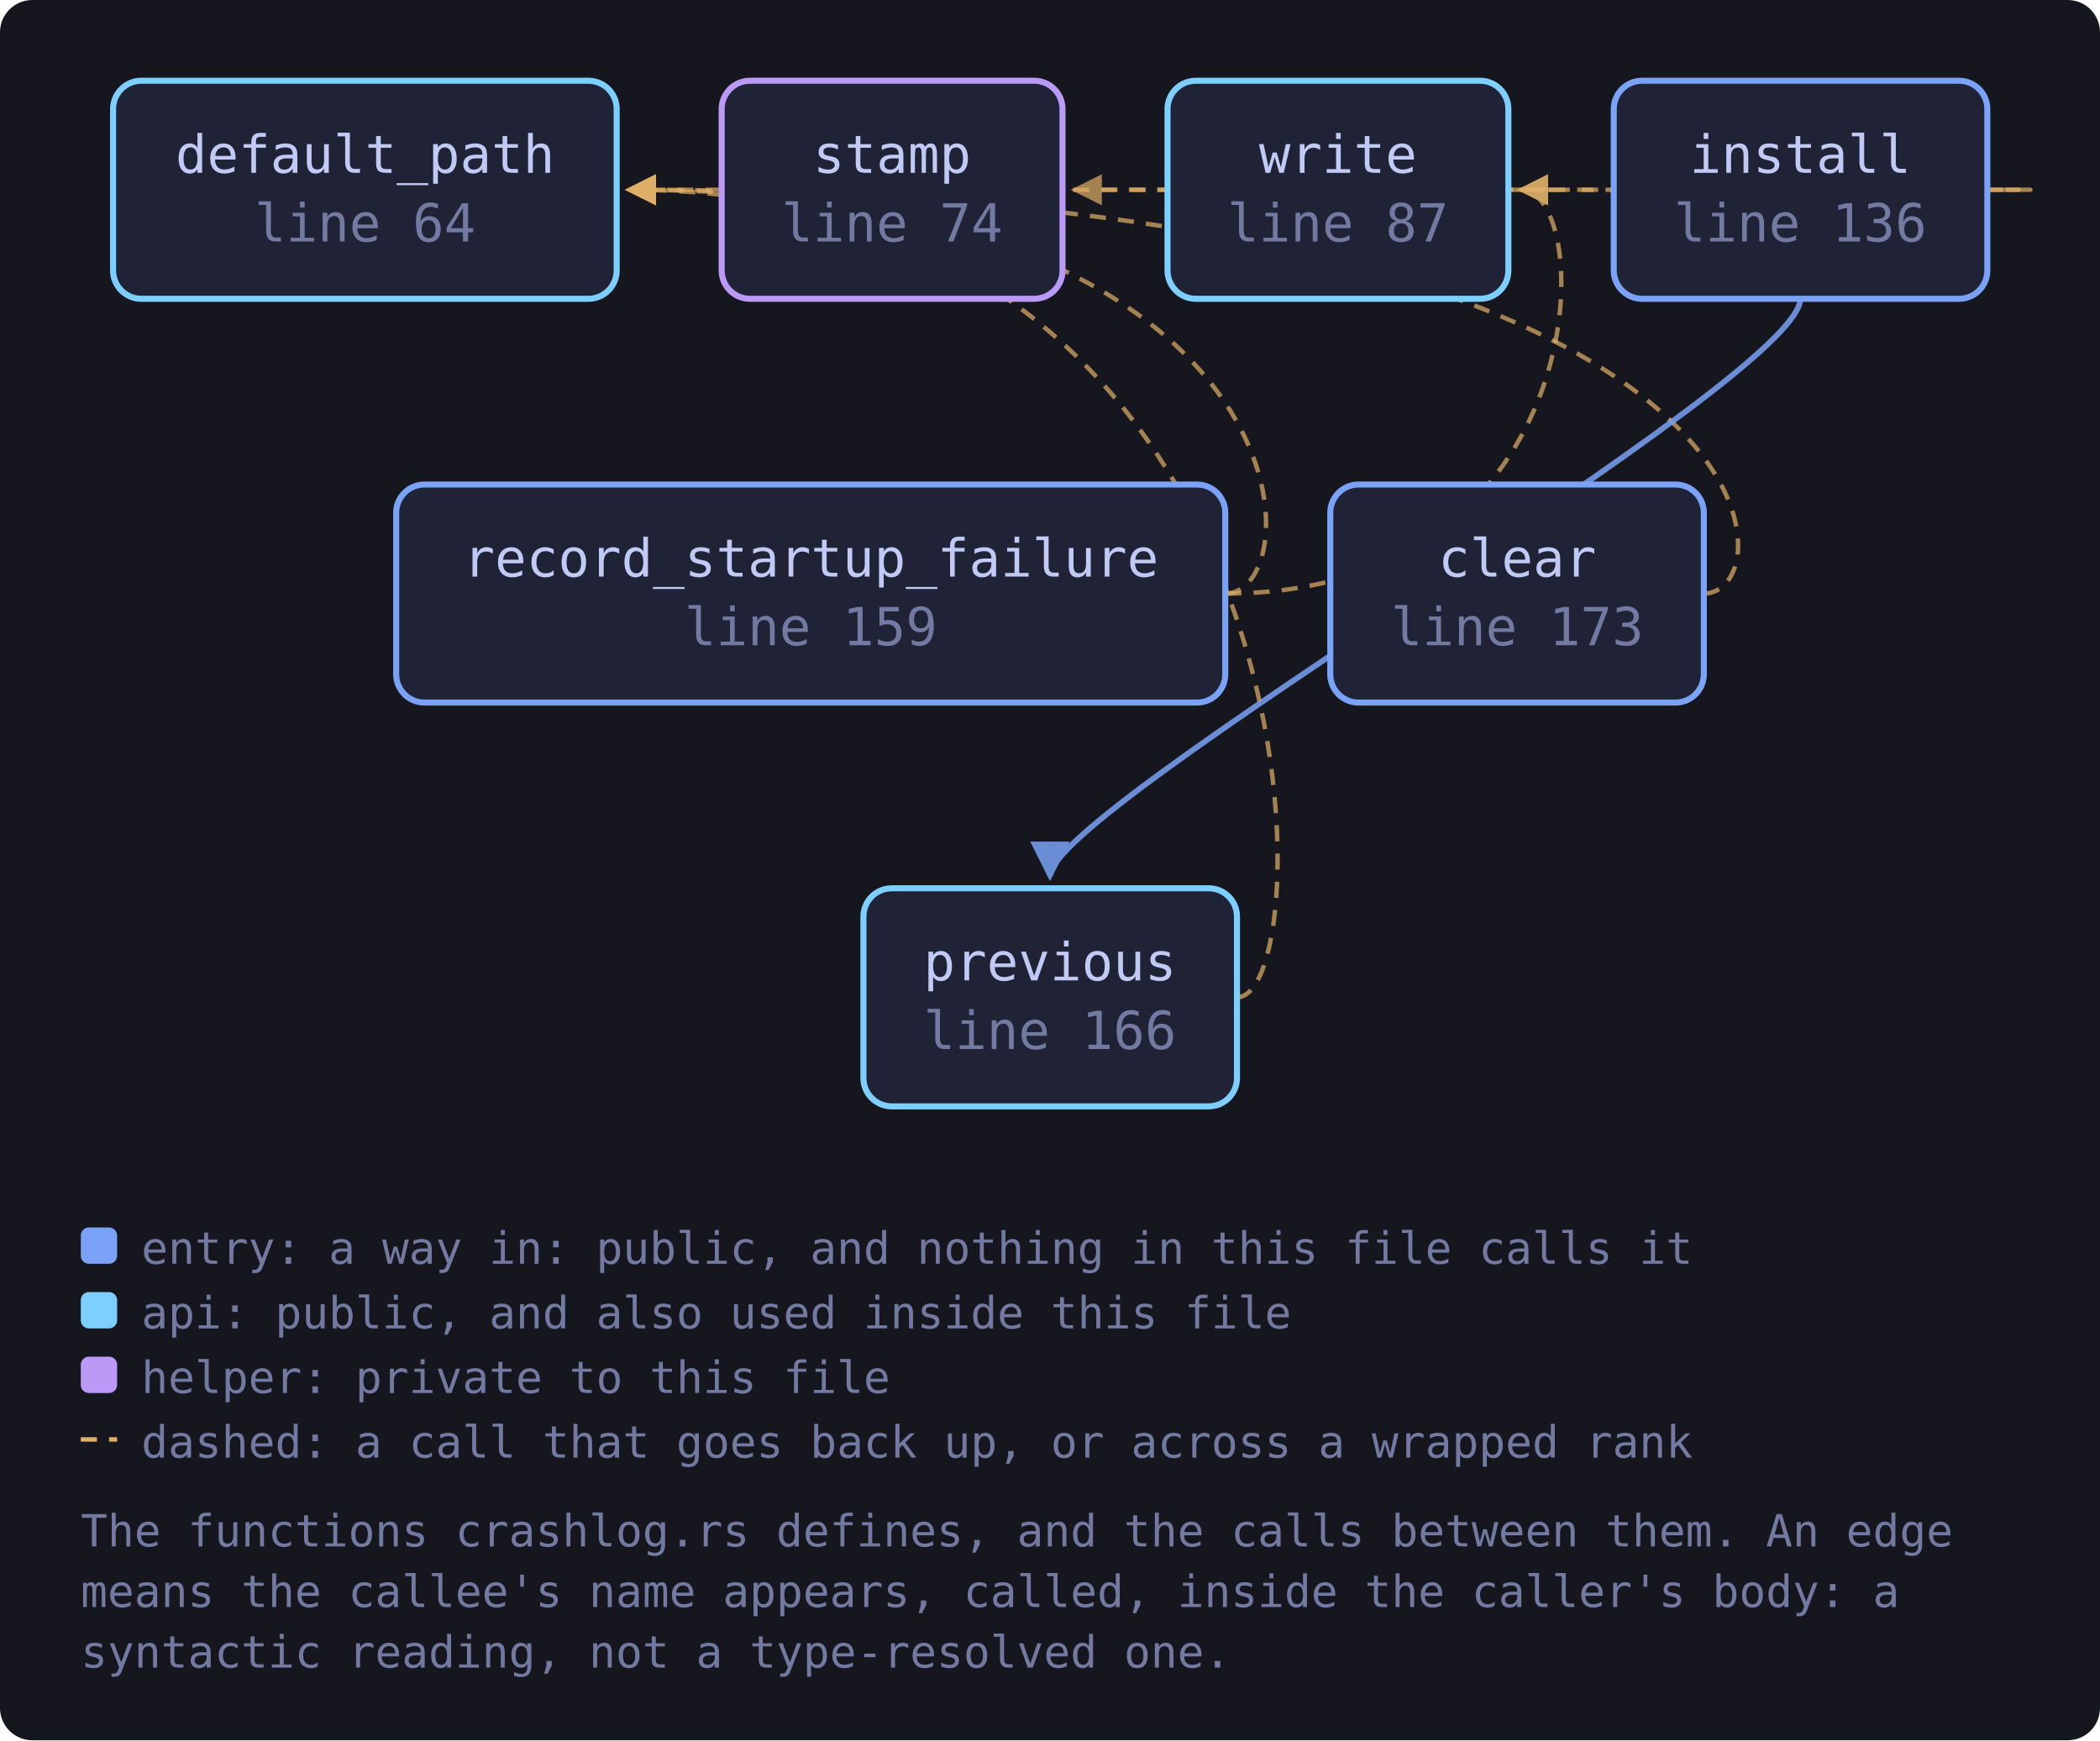
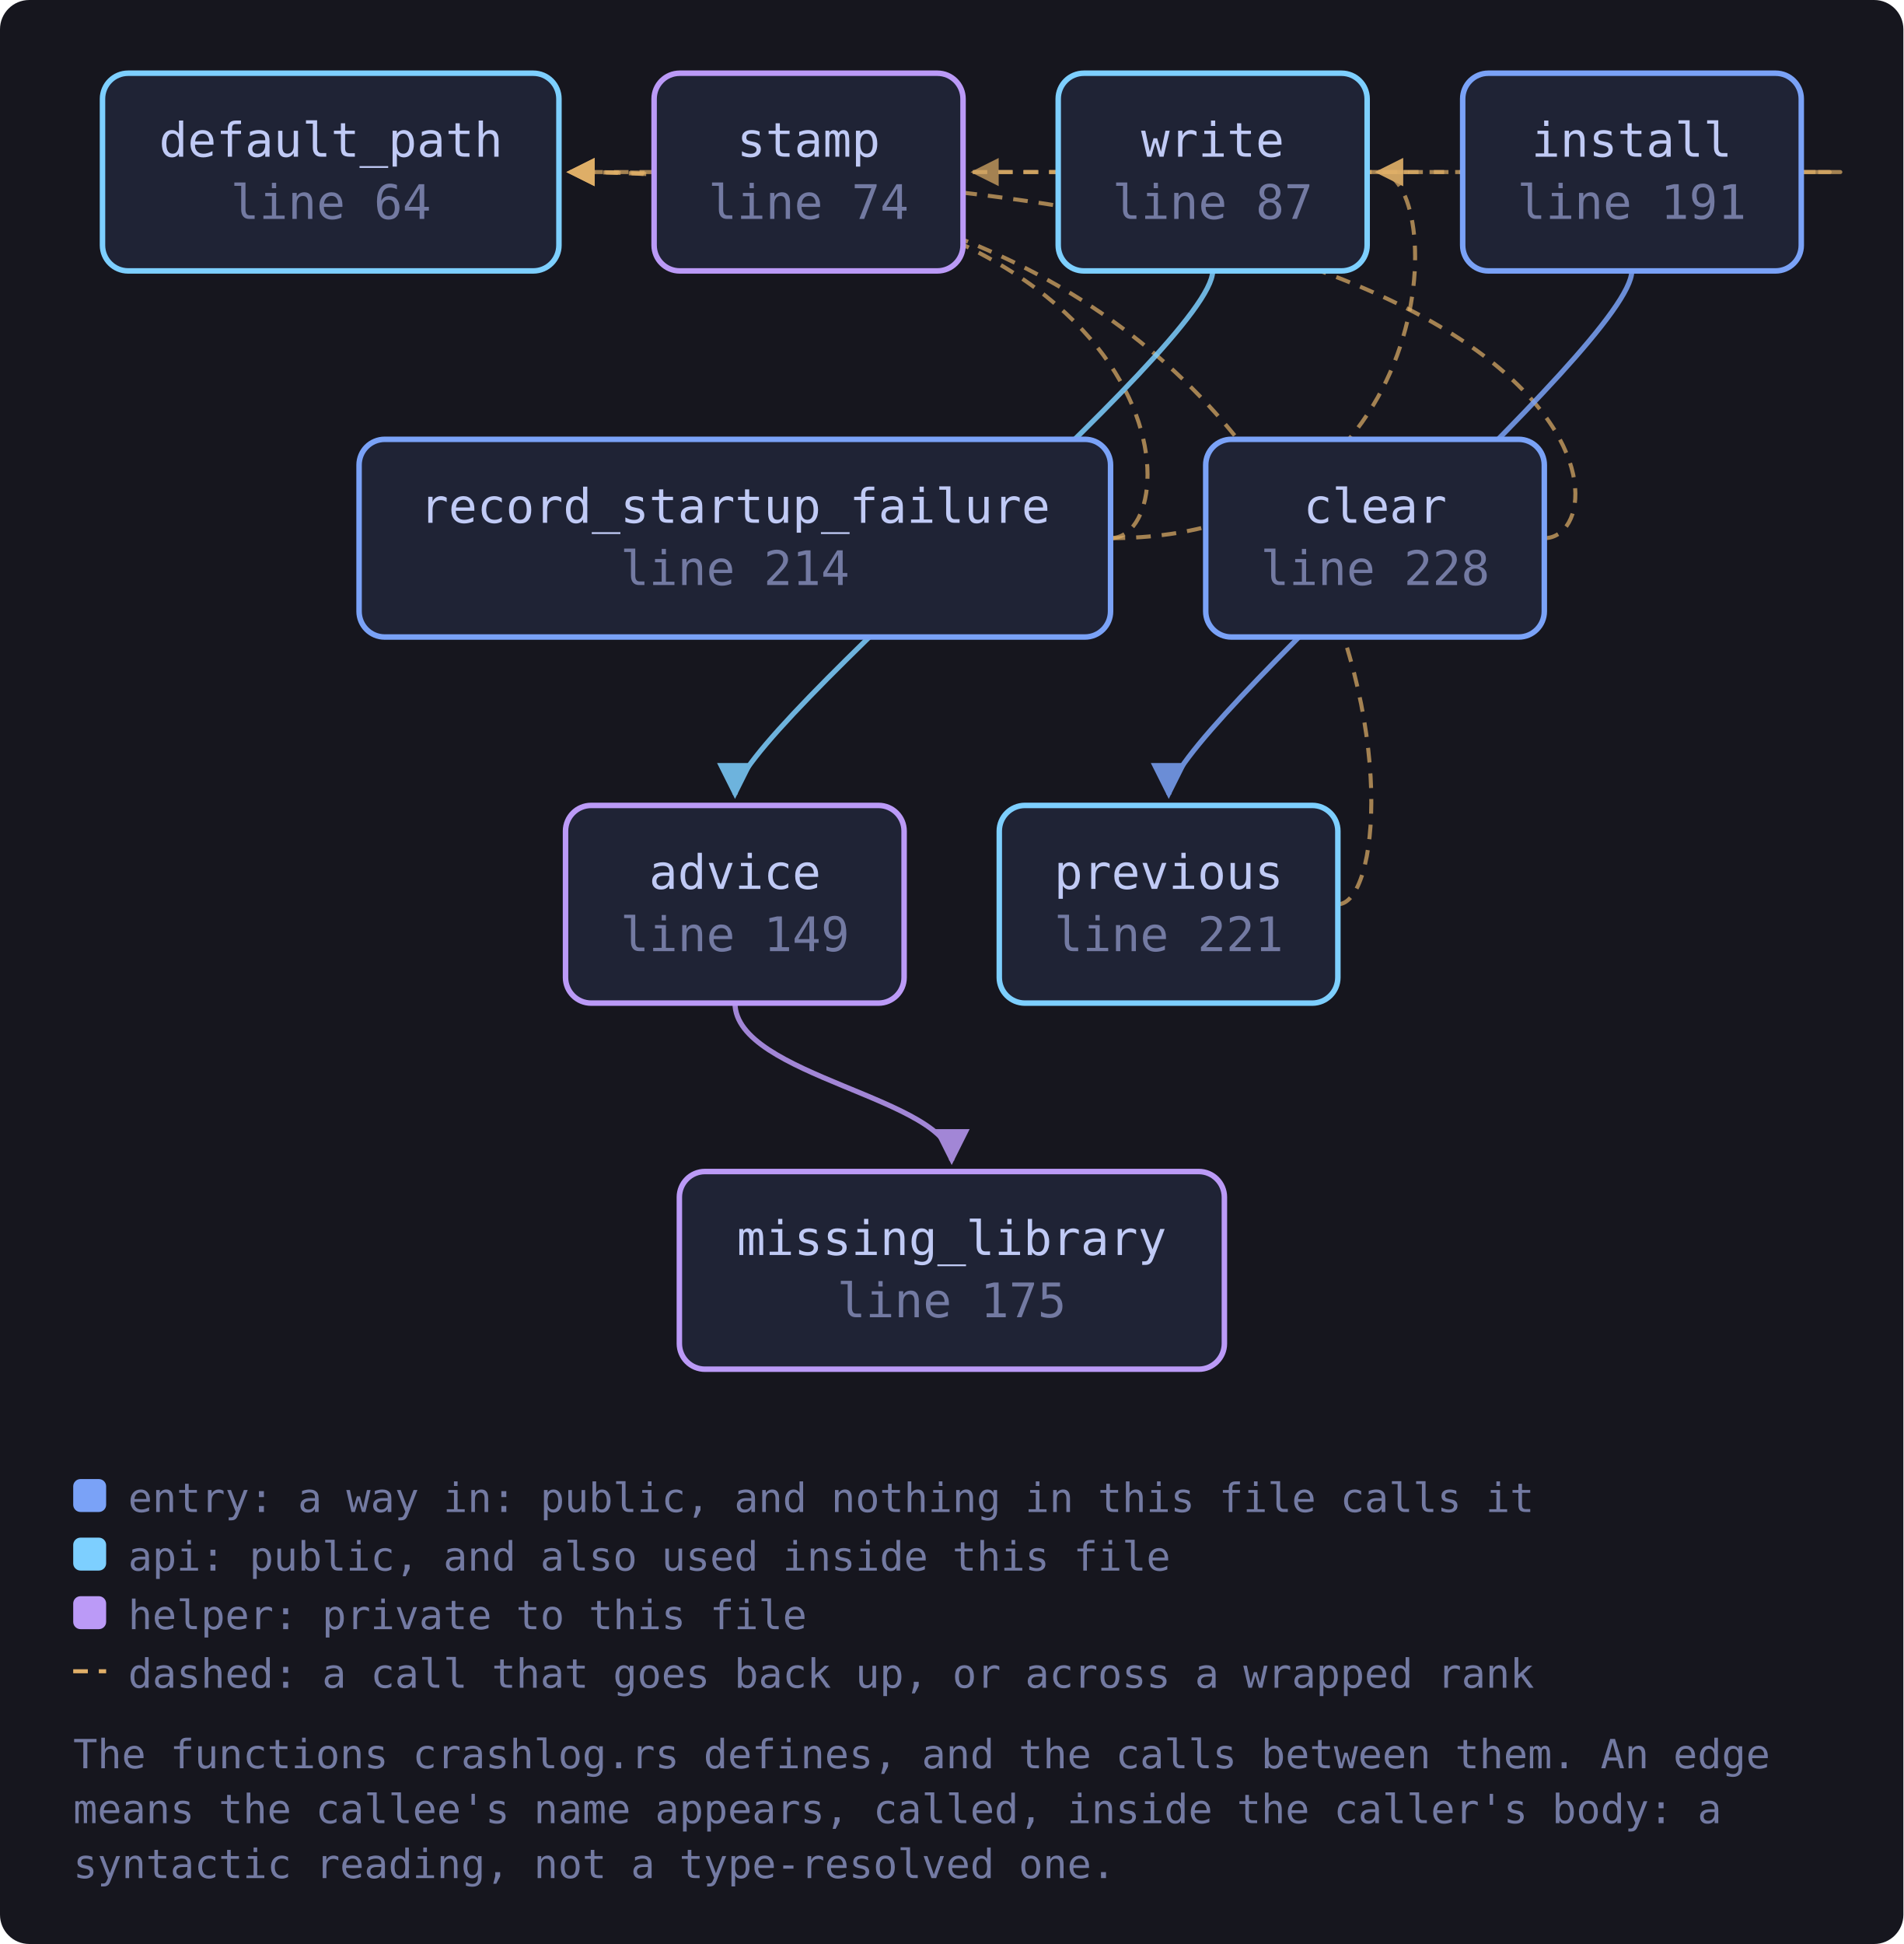
- <svg xmlns="http://www.w3.org/2000/svg" viewBox="0 0 520 431" width="520" height="431" style="max-width:100%;height:auto" role="img" aria-label="flowchart">
+ <svg xmlns="http://www.w3.org/2000/svg" viewBox="0 0 520 531" width="520" height="531" style="max-width:100%;height:auto" role="img" aria-label="flowchart">
  <defs>
    <marker id="a-muted" viewBox="0 0 8 8" refX="7" refY="4" markerWidth="7" markerHeight="7" orient="auto-start-reverse">
      <path d="M0 0 L8 4 L0 8 z" fill="var(--muted, #737aa2)" />
    </marker>
    <marker id="a-warn" viewBox="0 0 8 8" refX="7" refY="4" markerWidth="7" markerHeight="7" orient="auto-start-reverse">
      <path d="M0 0 L8 4 L0 8 z" fill="var(--warn, #e0af68)" />
    </marker>
    <marker id="a-accent" viewBox="0 0 8 8" refX="7" refY="4" markerWidth="7" markerHeight="7" orient="auto-start-reverse">
      <path d="M0 0 L8 4 L0 8 z" fill="var(--accent, #7aa2f7)" />
    </marker>
    <marker id="a-cyan" viewBox="0 0 8 8" refX="7" refY="4" markerWidth="7" markerHeight="7" orient="auto-start-reverse">
      <path d="M0 0 L8 4 L0 8 z" fill="var(--cyan, #7dcfff)" />
    </marker>
    <marker id="a-accent-2" viewBox="0 0 8 8" refX="7" refY="4" markerWidth="7" markerHeight="7" orient="auto-start-reverse">
      <path d="M0 0 L8 4 L0 8 z" fill="var(--accent-2, #bb9af7)" />
    </marker>
  </defs>
-   <rect x="0" y="0" width="520" height="431" fill="var(--bg-inset, #16161e)" rx="8" />
+   <rect x="0" y="0" width="520" height="531" fill="var(--bg-inset, #16161e)" rx="8" />
+   <path d="M200.8 274.0 C 200.8 294.0, 260.0 300.0, 260.0 317.0" fill="none" stroke="var(--accent-2, #bb9af7)" stroke-width="1.4" opacity="0.85" marker-end="url(#a-accent-2)" />
  <path d="M421.9 147.0 C 443.9 147.0, 443.9 47.0, 155.7 47.0" fill="none" stroke="var(--warn, #e0af68)" stroke-width="1.1" opacity="0.7" stroke-dasharray="4 3" marker-end="url(#a-warn)" />
  <path d="M492.0 47.0 C 514.0 47.0, 514.0 47.0, 155.7 47.0" fill="none" stroke="var(--warn, #e0af68)" stroke-width="1.1" opacity="0.7" stroke-dasharray="4 3" marker-end="url(#a-warn)" />
-   <path d="M445.8 74.0 C 445.8 94.0, 260.0 200.0, 260.0 217.0" fill="none" stroke="var(--accent, #7aa2f7)" stroke-width="1.4" opacity="0.85" marker-end="url(#a-accent)" />
+   <path d="M445.8 74.0 C 445.8 94.0, 319.3 200.0, 319.3 217.0" fill="none" stroke="var(--accent, #7aa2f7)" stroke-width="1.4" opacity="0.85" marker-end="url(#a-accent)" />
  <path d="M492.0 47.0 C 514.0 47.0, 514.0 47.0, 376.6 47.0" fill="none" stroke="var(--warn, #e0af68)" stroke-width="1.1" opacity="0.7" stroke-dasharray="4 3" marker-end="url(#a-warn)" />
-   <path d="M306.3 247.0 C 328.3 247.0, 328.3 47.0, 155.7 47.0" fill="none" stroke="var(--warn, #e0af68)" stroke-width="1.1" opacity="0.7" stroke-dasharray="4 3" marker-end="url(#a-warn)" />
+   <path d="M365.5 247.0 C 387.5 247.0, 387.5 47.0, 155.7 47.0" fill="none" stroke="var(--warn, #e0af68)" stroke-width="1.1" opacity="0.7" stroke-dasharray="4 3" marker-end="url(#a-warn)" />
  <path d="M303.4 147.0 C 325.4 147.0, 325.4 47.0, 155.7 47.0" fill="none" stroke="var(--warn, #e0af68)" stroke-width="1.1" opacity="0.7" stroke-dasharray="4 3" marker-end="url(#a-warn)" />
  <path d="M303.4 147.0 C 395.6 147.0, 395.6 47.0, 376.6 47.0" fill="none" stroke="var(--warn, #e0af68)" stroke-width="1.1" opacity="0.7" stroke-dasharray="4 3" marker-end="url(#a-warn)" />
+   <path d="M331.3 74.0 C 331.3 94.0, 200.8 200.0, 200.8 217.0" fill="none" stroke="var(--cyan, #7dcfff)" stroke-width="1.4" opacity="0.85" marker-end="url(#a-cyan)" />
  <path d="M373.6 47.0 C 395.6 47.0, 395.6 47.0, 266.1 47.0" fill="none" stroke="var(--warn, #e0af68)" stroke-width="1.1" opacity="0.7" stroke-dasharray="4 3" marker-end="url(#a-warn)" />
  <a href="https://github.com/tilas01/veilvoice/blob/main/crates/veilvoice-gui/src/crashlog.rs#L64" target="_blank" rel="noopener noreferrer">
    <rect x="28.0" y="20.0" width="124.7" height="54.0" rx="7" fill="var(--bg-soft, #1f2335)" stroke="var(--cyan, #7dcfff)" stroke-width="1.5" />
    <text x="90.4" y="42.8" font-family="ui-monospace, SFMono-Regular, Menlo, Consolas, monospace" font-size="13" fill="var(--fg, #c0caf5)" text-anchor="middle">default_path</text>
    <text x="90.4" y="59.8" font-family="ui-monospace, SFMono-Regular, Menlo, Consolas, monospace" font-size="13" fill="var(--muted, #737aa2)" text-anchor="middle">line 64</text>
  </a>
  <a href="https://github.com/tilas01/veilvoice/blob/main/crates/veilvoice-gui/src/crashlog.rs#L74" target="_blank" rel="noopener noreferrer">
    <rect x="178.7" y="20.0" width="84.4" height="54.0" rx="7" fill="var(--bg-soft, #1f2335)" stroke="var(--accent-2, #bb9af7)" stroke-width="1.5" />
    <text x="220.9" y="42.8" font-family="ui-monospace, SFMono-Regular, Menlo, Consolas, monospace" font-size="13" fill="var(--fg, #c0caf5)" text-anchor="middle">stamp</text>
    <text x="220.9" y="59.8" font-family="ui-monospace, SFMono-Regular, Menlo, Consolas, monospace" font-size="13" fill="var(--muted, #737aa2)" text-anchor="middle">line 74</text>
  </a>
  <a href="https://github.com/tilas01/veilvoice/blob/main/crates/veilvoice-gui/src/crashlog.rs#L87" target="_blank" rel="noopener noreferrer">
    <rect x="289.1" y="20.0" width="84.4" height="54.0" rx="7" fill="var(--bg-soft, #1f2335)" stroke="var(--cyan, #7dcfff)" stroke-width="1.5" />
    <text x="331.3" y="42.8" font-family="ui-monospace, SFMono-Regular, Menlo, Consolas, monospace" font-size="13" fill="var(--fg, #c0caf5)" text-anchor="middle">write</text>
    <text x="331.3" y="59.8" font-family="ui-monospace, SFMono-Regular, Menlo, Consolas, monospace" font-size="13" fill="var(--muted, #737aa2)" text-anchor="middle">line 87</text>
  </a>
-   <a href="https://github.com/tilas01/veilvoice/blob/main/crates/veilvoice-gui/src/crashlog.rs#L136" target="_blank" rel="noopener noreferrer">
+   <a href="https://github.com/tilas01/veilvoice/blob/main/crates/veilvoice-gui/src/crashlog.rs#L149" target="_blank" rel="noopener noreferrer">
+     <rect x="154.5" y="220.0" width="92.5" height="54.0" rx="7" fill="var(--bg-soft, #1f2335)" stroke="var(--accent-2, #bb9af7)" stroke-width="1.5" />
+     <text x="200.8" y="242.8" font-family="ui-monospace, SFMono-Regular, Menlo, Consolas, monospace" font-size="13" fill="var(--fg, #c0caf5)" text-anchor="middle">advice</text>
+     <text x="200.8" y="259.8" font-family="ui-monospace, SFMono-Regular, Menlo, Consolas, monospace" font-size="13" fill="var(--muted, #737aa2)" text-anchor="middle">line 149</text>
+   </a>
+   <a href="https://github.com/tilas01/veilvoice/blob/main/crates/veilvoice-gui/src/crashlog.rs#L175" target="_blank" rel="noopener noreferrer">
+     <rect x="185.6" y="320.0" width="148.9" height="54.0" rx="7" fill="var(--bg-soft, #1f2335)" stroke="var(--accent-2, #bb9af7)" stroke-width="1.5" />
+     <text x="260.0" y="342.8" font-family="ui-monospace, SFMono-Regular, Menlo, Consolas, monospace" font-size="13" fill="var(--fg, #c0caf5)" text-anchor="middle">missing_library</text>
+     <text x="260.0" y="359.8" font-family="ui-monospace, SFMono-Regular, Menlo, Consolas, monospace" font-size="13" fill="var(--muted, #737aa2)" text-anchor="middle">line 175</text>
+   </a>
+   <a href="https://github.com/tilas01/veilvoice/blob/main/crates/veilvoice-gui/src/crashlog.rs#L191" target="_blank" rel="noopener noreferrer">
    <rect x="399.6" y="20.0" width="92.5" height="54.0" rx="7" fill="var(--bg-soft, #1f2335)" stroke="var(--accent, #7aa2f7)" stroke-width="1.5" />
    <text x="445.8" y="42.8" font-family="ui-monospace, SFMono-Regular, Menlo, Consolas, monospace" font-size="13" fill="var(--fg, #c0caf5)" text-anchor="middle">install</text>
-     <text x="445.8" y="59.8" font-family="ui-monospace, SFMono-Regular, Menlo, Consolas, monospace" font-size="13" fill="var(--muted, #737aa2)" text-anchor="middle">line 136</text>
+     <text x="445.8" y="59.8" font-family="ui-monospace, SFMono-Regular, Menlo, Consolas, monospace" font-size="13" fill="var(--muted, #737aa2)" text-anchor="middle">line 191</text>
  </a>
-   <a href="https://github.com/tilas01/veilvoice/blob/main/crates/veilvoice-gui/src/crashlog.rs#L159" target="_blank" rel="noopener noreferrer">
+   <a href="https://github.com/tilas01/veilvoice/blob/main/crates/veilvoice-gui/src/crashlog.rs#L214" target="_blank" rel="noopener noreferrer">
    <rect x="98.1" y="120.0" width="205.3" height="54.0" rx="7" fill="var(--bg-soft, #1f2335)" stroke="var(--accent, #7aa2f7)" stroke-width="1.5" />
    <text x="200.8" y="142.8" font-family="ui-monospace, SFMono-Regular, Menlo, Consolas, monospace" font-size="13" fill="var(--fg, #c0caf5)" text-anchor="middle">record_startup_failure</text>
-     <text x="200.8" y="159.8" font-family="ui-monospace, SFMono-Regular, Menlo, Consolas, monospace" font-size="13" fill="var(--muted, #737aa2)" text-anchor="middle">line 159</text>
+     <text x="200.8" y="159.8" font-family="ui-monospace, SFMono-Regular, Menlo, Consolas, monospace" font-size="13" fill="var(--muted, #737aa2)" text-anchor="middle">line 214</text>
  </a>
-   <a href="https://github.com/tilas01/veilvoice/blob/main/crates/veilvoice-gui/src/crashlog.rs#L166" target="_blank" rel="noopener noreferrer">
-     <rect x="213.8" y="220.0" width="92.5" height="54.0" rx="7" fill="var(--bg-soft, #1f2335)" stroke="var(--cyan, #7dcfff)" stroke-width="1.5" />
-     <text x="260.0" y="242.8" font-family="ui-monospace, SFMono-Regular, Menlo, Consolas, monospace" font-size="13" fill="var(--fg, #c0caf5)" text-anchor="middle">previous</text>
-     <text x="260.0" y="259.8" font-family="ui-monospace, SFMono-Regular, Menlo, Consolas, monospace" font-size="13" fill="var(--muted, #737aa2)" text-anchor="middle">line 166</text>
+   <a href="https://github.com/tilas01/veilvoice/blob/main/crates/veilvoice-gui/src/crashlog.rs#L221" target="_blank" rel="noopener noreferrer">
+     <rect x="273.0" y="220.0" width="92.5" height="54.0" rx="7" fill="var(--bg-soft, #1f2335)" stroke="var(--cyan, #7dcfff)" stroke-width="1.5" />
+     <text x="319.3" y="242.8" font-family="ui-monospace, SFMono-Regular, Menlo, Consolas, monospace" font-size="13" fill="var(--fg, #c0caf5)" text-anchor="middle">previous</text>
+     <text x="319.3" y="259.8" font-family="ui-monospace, SFMono-Regular, Menlo, Consolas, monospace" font-size="13" fill="var(--muted, #737aa2)" text-anchor="middle">line 221</text>
  </a>
-   <a href="https://github.com/tilas01/veilvoice/blob/main/crates/veilvoice-gui/src/crashlog.rs#L173" target="_blank" rel="noopener noreferrer">
+   <a href="https://github.com/tilas01/veilvoice/blob/main/crates/veilvoice-gui/src/crashlog.rs#L228" target="_blank" rel="noopener noreferrer">
    <rect x="329.4" y="120.0" width="92.5" height="54.0" rx="7" fill="var(--bg-soft, #1f2335)" stroke="var(--accent, #7aa2f7)" stroke-width="1.5" />
    <text x="375.7" y="142.8" font-family="ui-monospace, SFMono-Regular, Menlo, Consolas, monospace" font-size="13" fill="var(--fg, #c0caf5)" text-anchor="middle">clear</text>
-     <text x="375.7" y="159.8" font-family="ui-monospace, SFMono-Regular, Menlo, Consolas, monospace" font-size="13" fill="var(--muted, #737aa2)" text-anchor="middle">line 173</text>
+     <text x="375.7" y="159.8" font-family="ui-monospace, SFMono-Regular, Menlo, Consolas, monospace" font-size="13" fill="var(--muted, #737aa2)" text-anchor="middle">line 228</text>
  </a>
-   <rect x="20.0" y="304.0" width="9" height="9" rx="2" fill="var(--accent, #7aa2f7)" />
-   <text x="35.0" y="313.0" font-family="ui-monospace, SFMono-Regular, Menlo, Consolas, monospace" font-size="11" fill="var(--muted, #737aa2)">entry: a way in: public, and nothing in this file calls it</text>
-   <rect x="20.0" y="320.0" width="9" height="9" rx="2" fill="var(--cyan, #7dcfff)" />
-   <text x="35.0" y="329.0" font-family="ui-monospace, SFMono-Regular, Menlo, Consolas, monospace" font-size="11" fill="var(--muted, #737aa2)">api: public, and also used inside this file</text>
-   <rect x="20.0" y="336.0" width="9" height="9" rx="2" fill="var(--accent-2, #bb9af7)" />
-   <text x="35.0" y="345.0" font-family="ui-monospace, SFMono-Regular, Menlo, Consolas, monospace" font-size="11" fill="var(--muted, #737aa2)">helper: private to this file</text>
-   <path d="M20.0 356.5 L29.0 356.5" stroke="var(--warn, #e0af68)" stroke-width="1.1" stroke-dasharray="4 3" />
-   <text x="35.0" y="361.0" font-family="ui-monospace, SFMono-Regular, Menlo, Consolas, monospace" font-size="11" fill="var(--muted, #737aa2)">dashed: a call that goes back up, or across a wrapped rank</text>
-   <text x="20.0" y="383.0" font-family="ui-monospace, SFMono-Regular, Menlo, Consolas, monospace" font-size="11" fill="var(--muted, #737aa2)">The functions crashlog.rs defines, and the calls between them. An edge</text>
-   <text x="20.0" y="398.0" font-family="ui-monospace, SFMono-Regular, Menlo, Consolas, monospace" font-size="11" fill="var(--muted, #737aa2)">means the callee's name appears, called, inside the caller's body: a</text>
-   <text x="20.0" y="413.0" font-family="ui-monospace, SFMono-Regular, Menlo, Consolas, monospace" font-size="11" fill="var(--muted, #737aa2)">syntactic reading, not a type-resolved one.</text>
+   <rect x="20.0" y="404.0" width="9" height="9" rx="2" fill="var(--accent, #7aa2f7)" />
+   <text x="35.0" y="413.0" font-family="ui-monospace, SFMono-Regular, Menlo, Consolas, monospace" font-size="11" fill="var(--muted, #737aa2)">entry: a way in: public, and nothing in this file calls it</text>
+   <rect x="20.0" y="420.0" width="9" height="9" rx="2" fill="var(--cyan, #7dcfff)" />
+   <text x="35.0" y="429.0" font-family="ui-monospace, SFMono-Regular, Menlo, Consolas, monospace" font-size="11" fill="var(--muted, #737aa2)">api: public, and also used inside this file</text>
+   <rect x="20.0" y="436.0" width="9" height="9" rx="2" fill="var(--accent-2, #bb9af7)" />
+   <text x="35.0" y="445.0" font-family="ui-monospace, SFMono-Regular, Menlo, Consolas, monospace" font-size="11" fill="var(--muted, #737aa2)">helper: private to this file</text>
+   <path d="M20.0 456.5 L29.0 456.5" stroke="var(--warn, #e0af68)" stroke-width="1.1" stroke-dasharray="4 3" />
+   <text x="35.0" y="461.0" font-family="ui-monospace, SFMono-Regular, Menlo, Consolas, monospace" font-size="11" fill="var(--muted, #737aa2)">dashed: a call that goes back up, or across a wrapped rank</text>
+   <text x="20.0" y="483.0" font-family="ui-monospace, SFMono-Regular, Menlo, Consolas, monospace" font-size="11" fill="var(--muted, #737aa2)">The functions crashlog.rs defines, and the calls between them. An edge</text>
+   <text x="20.0" y="498.0" font-family="ui-monospace, SFMono-Regular, Menlo, Consolas, monospace" font-size="11" fill="var(--muted, #737aa2)">means the callee's name appears, called, inside the caller's body: a</text>
+   <text x="20.0" y="513.0" font-family="ui-monospace, SFMono-Regular, Menlo, Consolas, monospace" font-size="11" fill="var(--muted, #737aa2)">syntactic reading, not a type-resolved one.</text>
</svg>
